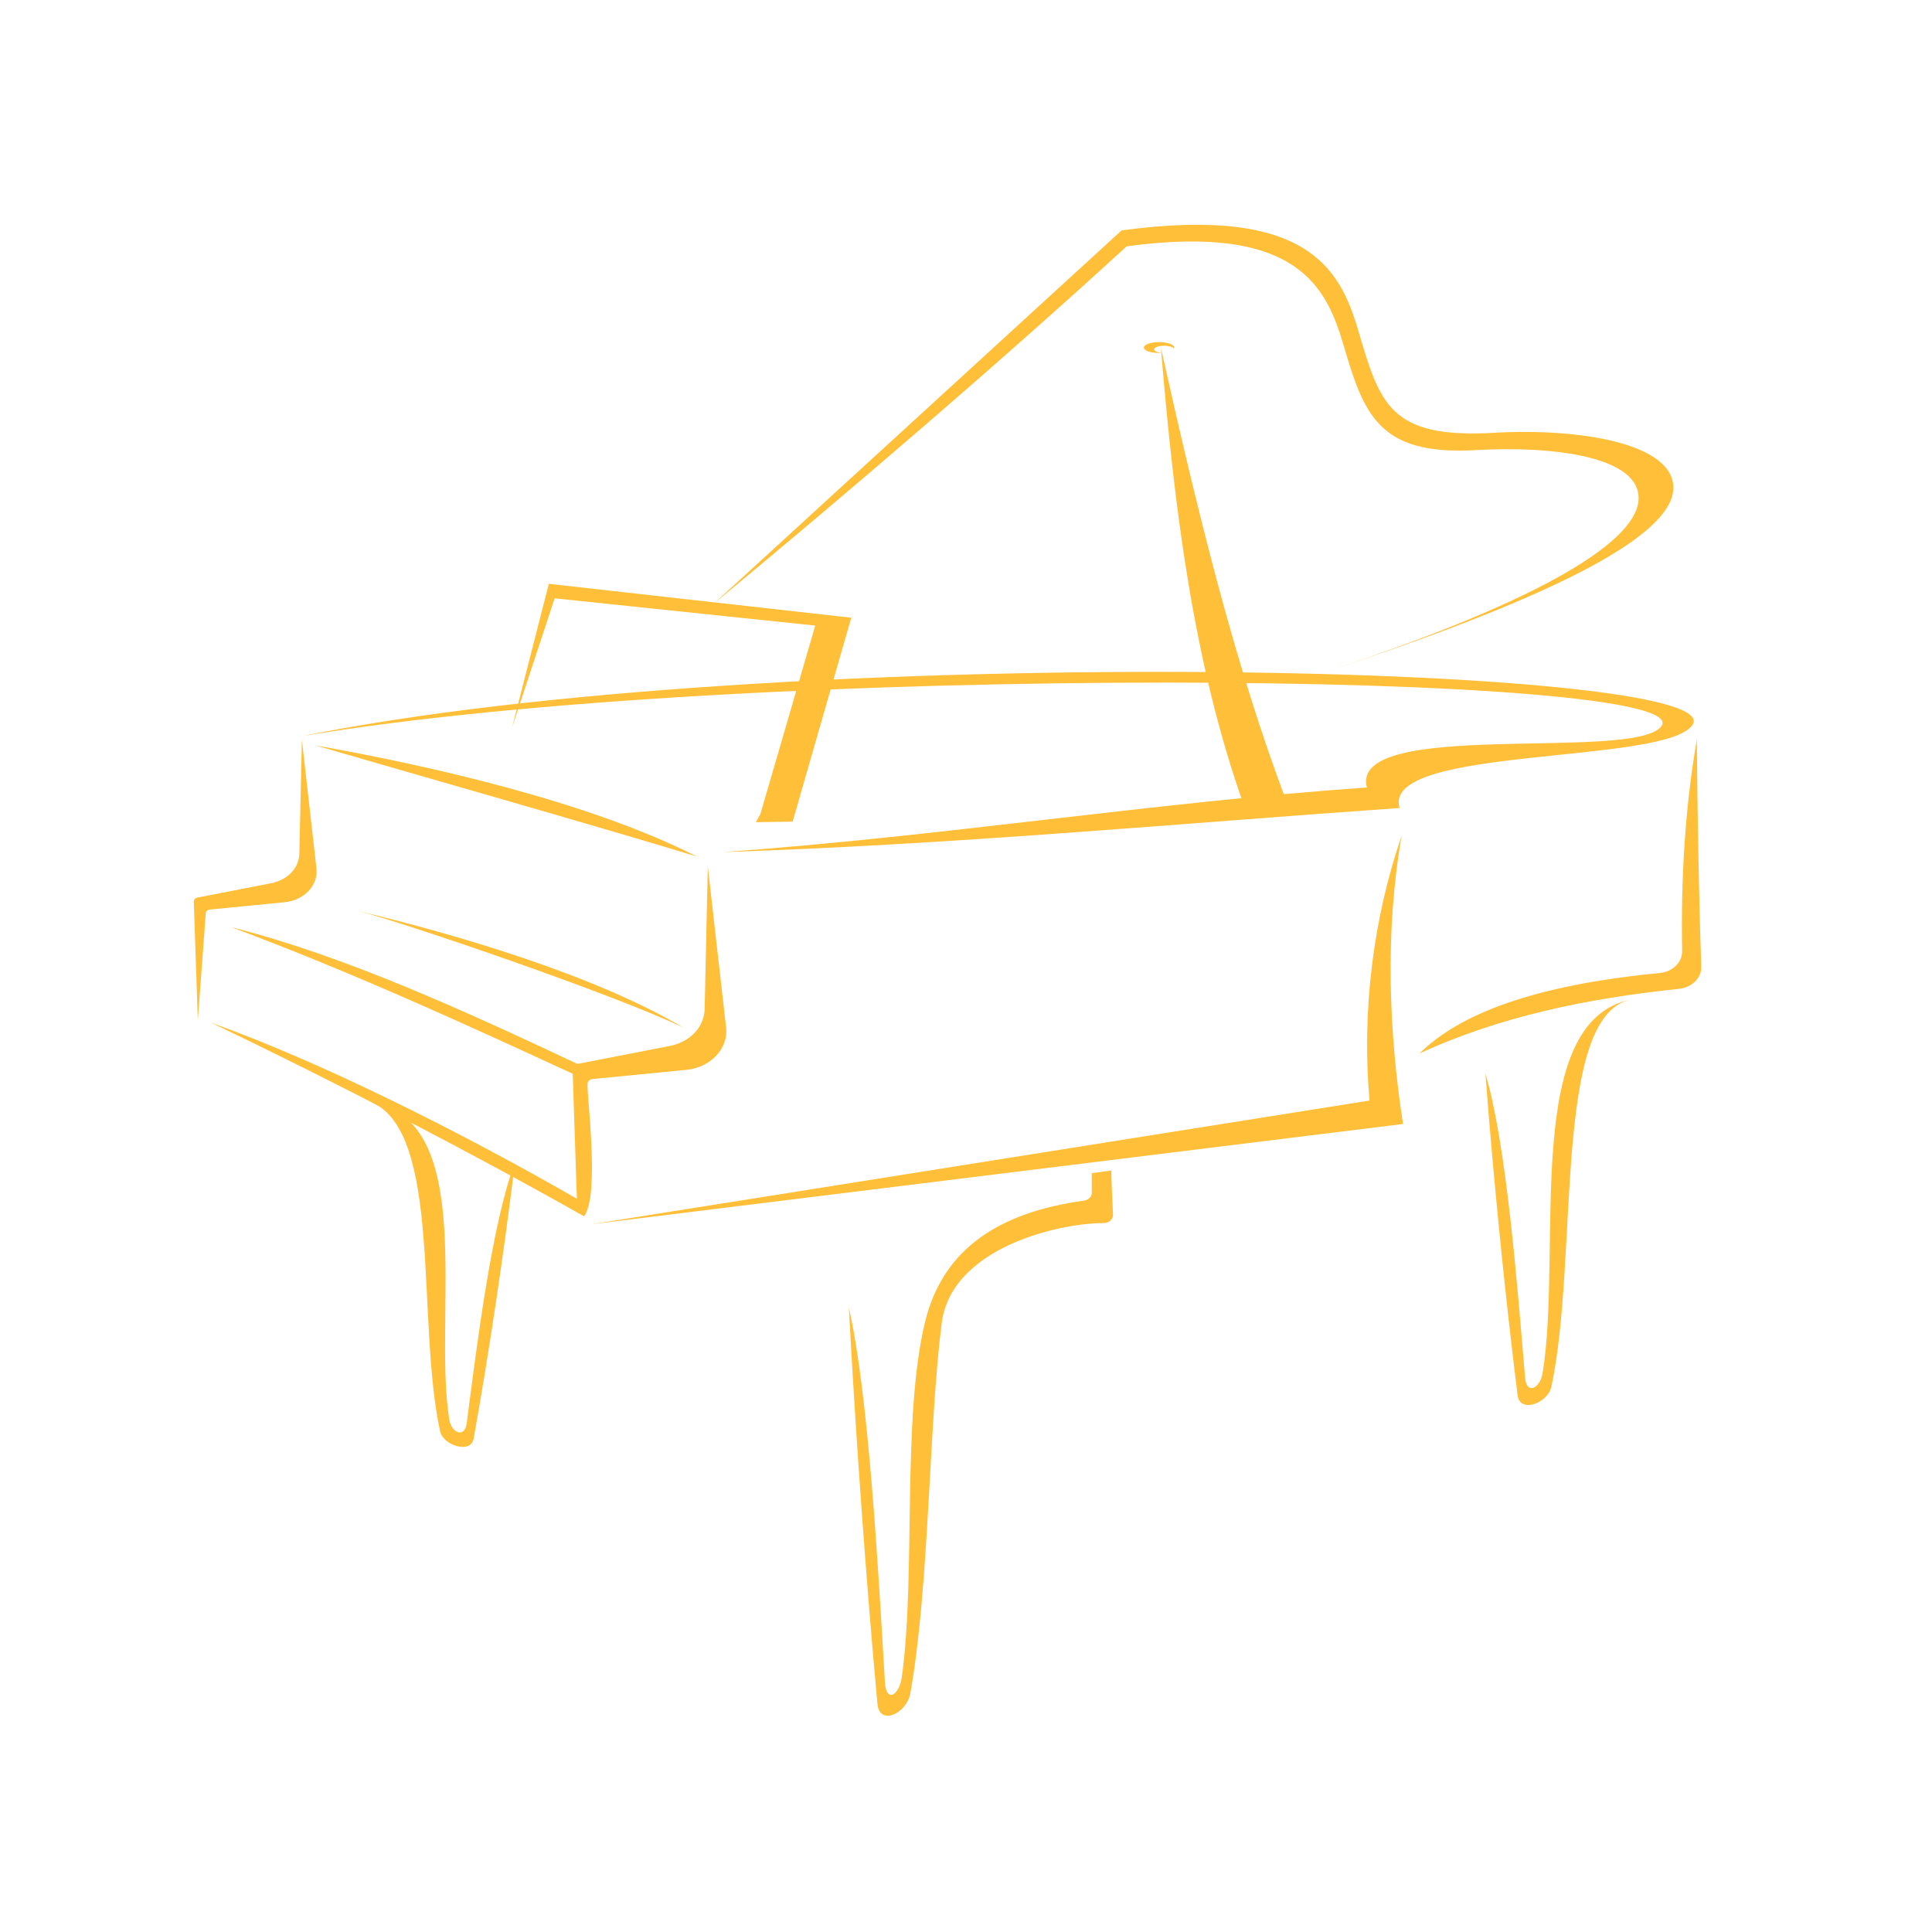
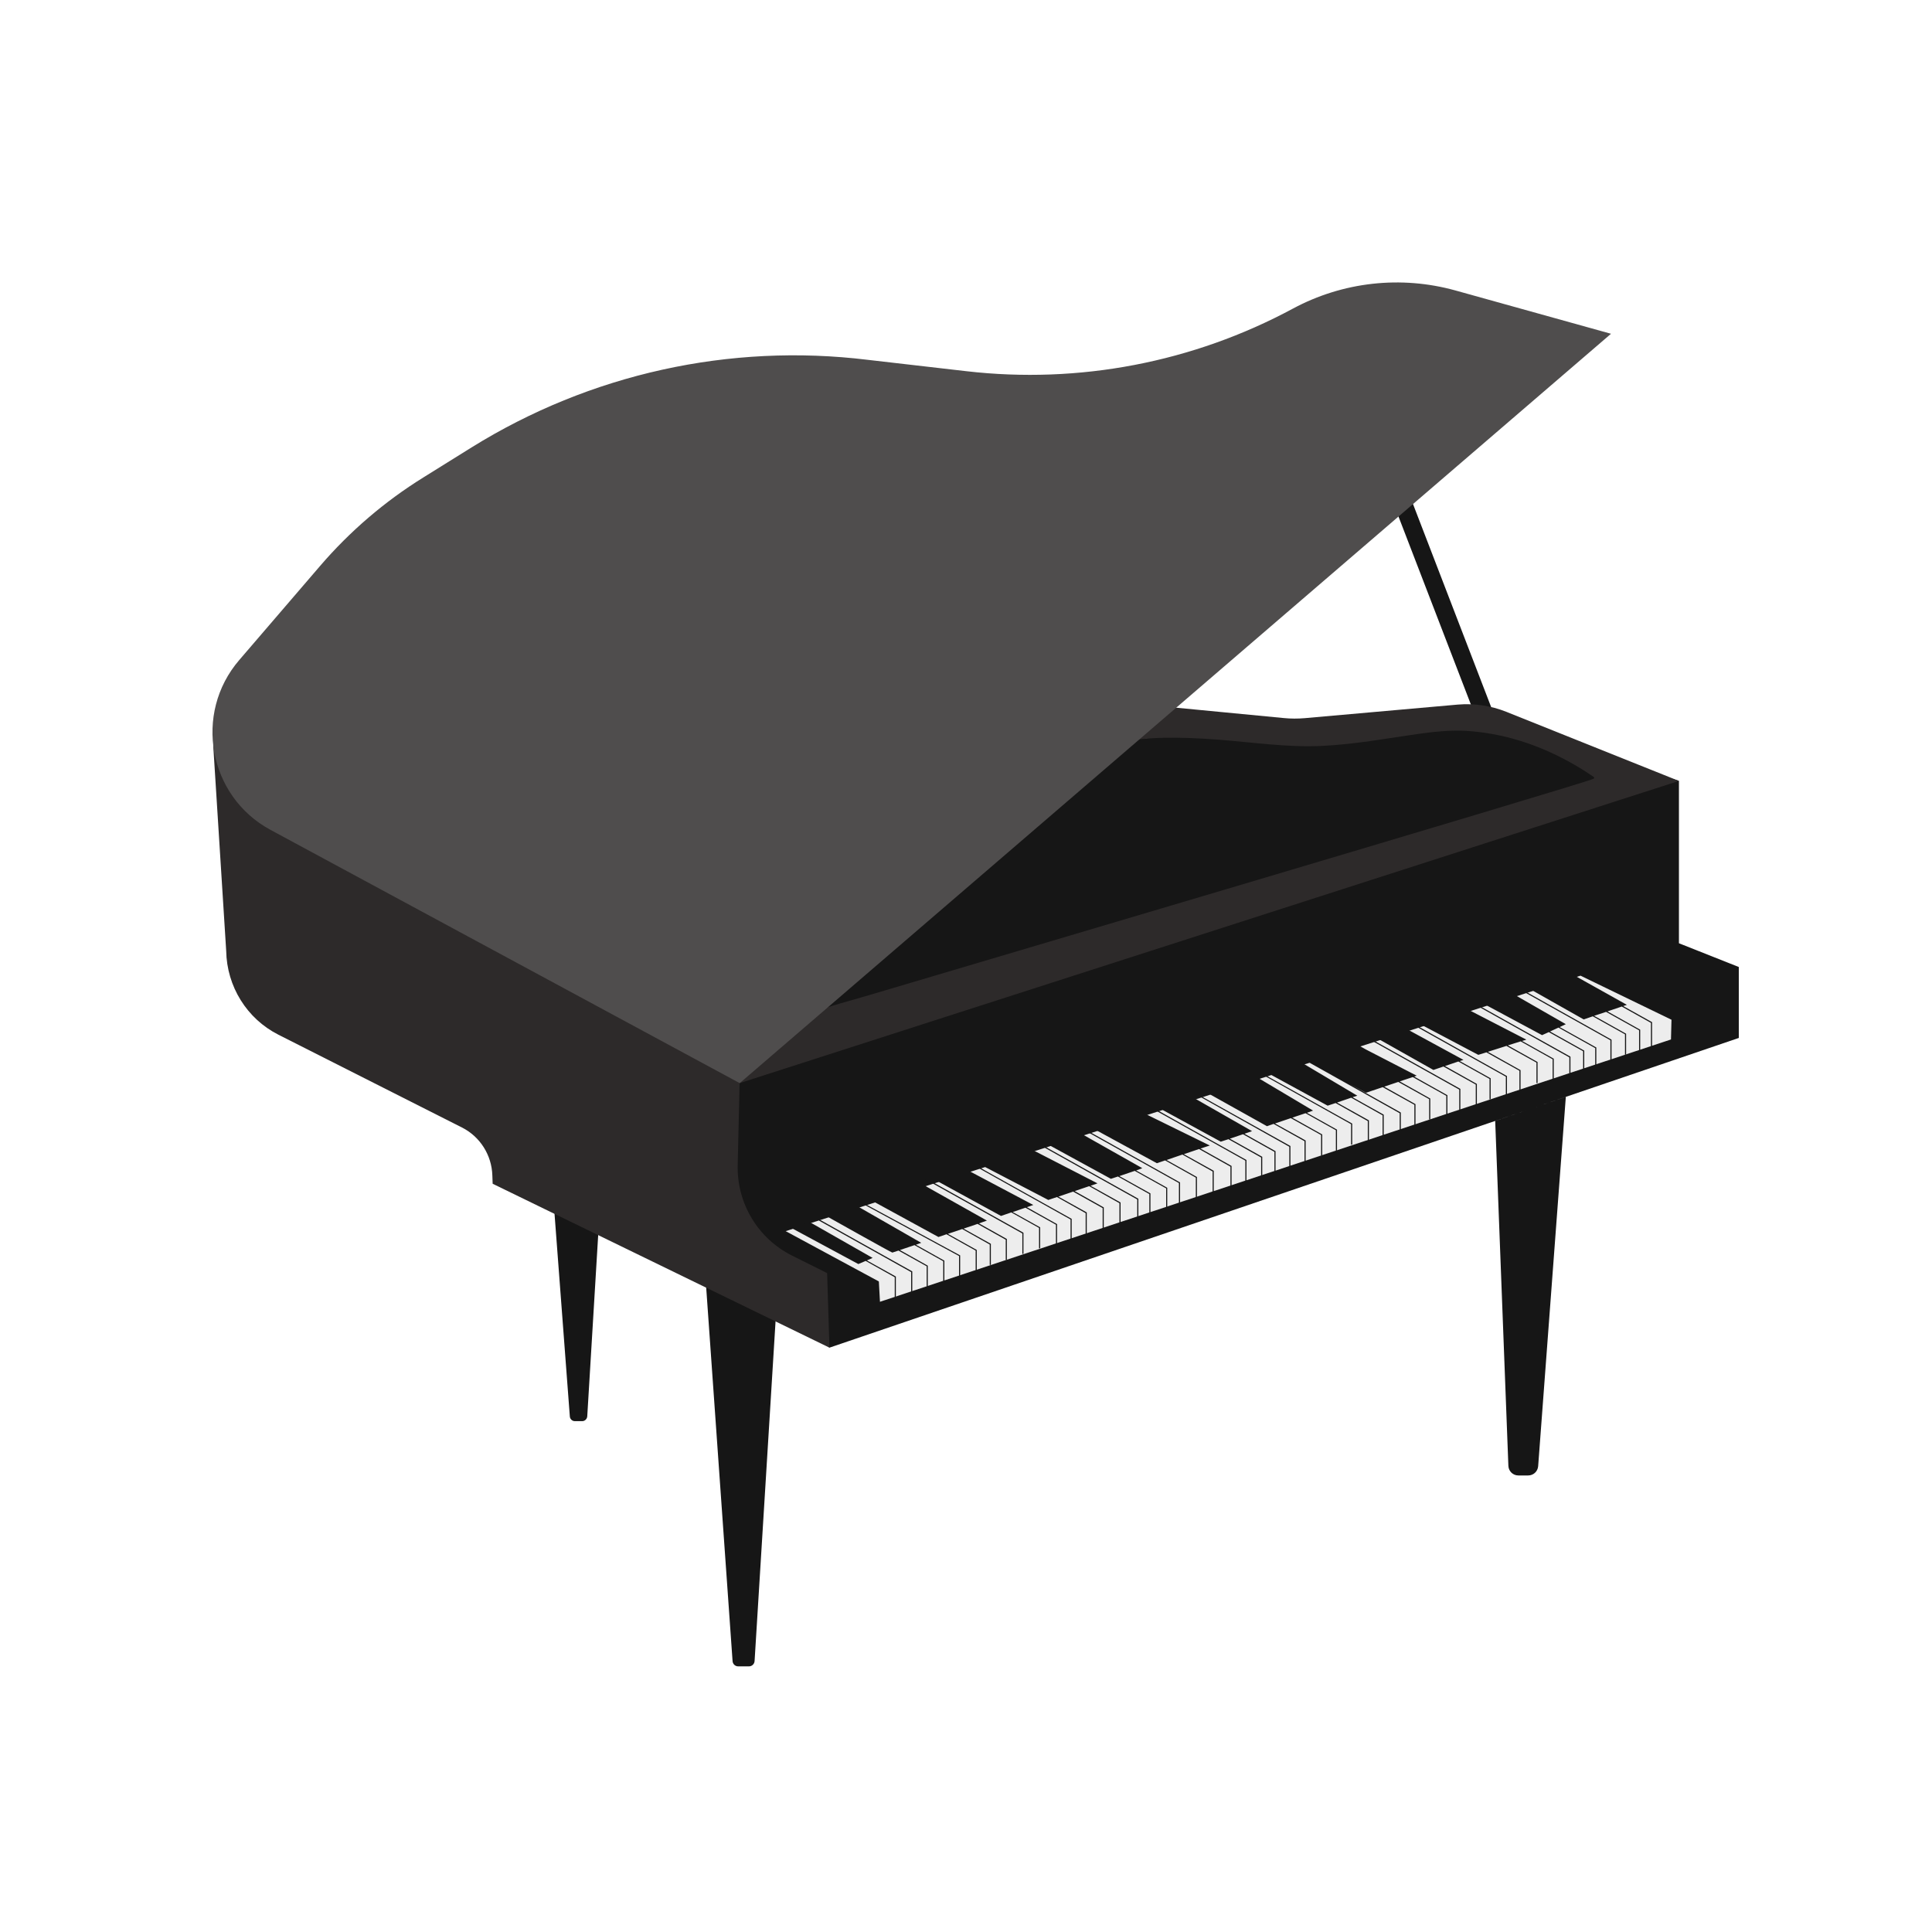
- <svg xmlns="http://www.w3.org/2000/svg" width="100" zoomAndPan="magnify" viewBox="0 0 75 75" height="100" preserveAspectRatio="xMidYMid meet" version="1.0">
+ <svg xmlns="http://www.w3.org/2000/svg" width="100" zoomAndPan="magnify" viewBox="0 0 75 75" height="100" preserveAspectRatio="xMidYMid meet" version="1.2">
  <defs>
-     <clipPath id="b112bd1754">
-       <path d="M 7.5 28 L 13 28 L 13 40 L 7.5 40 Z M 7.5 28 " clip-rule="nonzero" />
+     <clipPath id="415014391d">
+       <path d="M 13 18 L 67.5 18 L 67.5 64.688 L 13 64.688 Z M 13 18 " />
+     </clipPath>
+     <clipPath id="d7e235a6aa">
+       <path d="M 8 10.688 L 63 10.688 L 63 43 L 8 43 Z M 8 10.688 " />
    </clipPath>
  </defs>
-   <path fill="#ffbf39" d="M 11.719 28.578 C 29.859 24.902 67.363 25.75 65.699 28.148 C 64.625 29.695 53.598 28.945 54.332 31.367 C 45.652 31.973 36.875 32.797 28.043 33.078 C 36.328 32.5 44.773 31.148 53.062 30.57 C 52.359 27.887 63.332 29.566 64.477 28.215 C 66.297 26.059 29.086 25.672 11.719 28.578 Z M 11.719 28.578 " fill-opacity="1" fill-rule="evenodd" />
-   <path fill="#ffbf39" d="M 51.203 26.16 C 59.824 23.363 64.859 20.914 64.957 18.996 C 65.047 17.191 61.246 16.613 58 16.801 C 53.926 17.035 53.566 15.668 52.719 12.801 C 52.016 10.426 50.727 7.969 43.539 8.945 C 38.262 13.773 32.988 18.602 27.715 23.43 C 33.105 18.973 38.848 14.039 43.738 9.562 C 50.406 8.656 51.504 11.195 52.156 13.398 C 52.941 16.059 53.5 17.691 57.281 17.473 C 60.293 17.301 63.691 17.719 63.609 19.395 C 63.516 21.168 59.195 23.566 51.203 26.16 Z M 51.203 26.16 " fill-opacity="1" fill-rule="evenodd" />
-   <path fill="#ffbf39" d="M 45.066 13.496 C 45.578 19.652 46.312 25.723 48.301 31.301 C 48.855 31.254 49.406 31.207 49.961 31.16 C 47.961 25.91 46.465 19.789 45.066 13.496 Z M 45.066 13.496 " fill-opacity="1" fill-rule="evenodd" />
-   <path fill="#ffbf39" d="M 44.996 13.281 C 45.32 13.281 45.582 13.375 45.582 13.492 C 45.582 13.504 45.578 13.52 45.57 13.531 C 45.531 13.469 45.379 13.422 45.195 13.422 C 44.98 13.422 44.805 13.484 44.805 13.562 C 44.805 13.629 44.934 13.684 45.105 13.699 C 45.07 13.699 45.031 13.703 44.996 13.703 C 44.668 13.703 44.406 13.609 44.406 13.492 C 44.406 13.375 44.668 13.281 44.996 13.281 Z M 44.996 13.281 " fill-opacity="1" fill-rule="evenodd" />
-   <path fill="#ffbf39" d="M 53.164 42.723 L 22.969 47.523 C 33.469 46.227 43.965 44.93 54.465 43.633 C 53.918 40.074 53.754 36.184 54.414 32.434 C 53.297 35.695 52.863 39.258 53.164 42.723 Z M 53.164 42.723 " fill-opacity="1" fill-rule="evenodd" />
-   <path fill="#ffbf39" d="M 64.426 37.773 C 59.523 38.246 56.656 39.363 55.102 40.898 C 58.199 39.465 61.613 38.758 65.176 38.387 C 65.684 38.336 66.059 37.961 66.043 37.52 C 65.941 34.582 65.898 31.641 65.871 28.703 C 65.406 31.414 65.25 34.156 65.301 36.918 C 65.309 37.355 64.93 37.727 64.426 37.773 Z M 64.426 37.773 " fill-opacity="1" fill-rule="evenodd" />
-   <path fill="#ffbf39" d="M 57.664 41.676 C 57.969 45.711 58.438 50.387 58.914 54.168 C 59.004 54.883 60.09 54.465 60.223 53.836 C 61.305 48.832 60.25 39.438 63.305 38.805 C 59.051 39.656 60.668 48.527 59.883 53.305 C 59.785 53.906 59.258 54.16 59.203 53.477 C 58.902 49.863 58.477 44.414 57.664 41.676 Z M 57.664 41.676 " fill-opacity="1" fill-rule="evenodd" />
-   <path fill="#ffbf39" d="M 19.988 45.141 C 19.57 48.602 18.969 52.609 18.387 55.848 C 18.277 56.461 17.203 56.105 17.086 55.566 C 16.145 51.277 17.199 43.895 14.363 42.758 C 18.59 43.488 16.793 51.016 17.441 55.109 C 17.523 55.625 18.039 55.844 18.117 55.258 C 18.52 52.16 19.098 47.488 19.988 45.141 Z M 19.988 45.141 " fill-opacity="1" fill-rule="evenodd" />
-   <g clip-path="url(#b112bd1754)">
-     <path fill="#ffbf39" d="M 12.285 33.711 C 12.098 32.047 11.91 30.387 11.719 28.723 C 11.688 30.195 11.652 31.664 11.621 33.137 C 11.609 33.695 11.168 34.16 10.535 34.285 C 9.578 34.473 8.621 34.656 7.664 34.844 C 7.578 34.859 7.52 34.926 7.523 35 C 7.574 36.535 7.625 38.07 7.68 39.605 C 7.781 38.223 7.887 36.836 7.988 35.453 C 7.996 35.375 8.062 35.316 8.148 35.309 C 9.117 35.211 10.09 35.117 11.059 35.023 C 11.812 34.949 12.359 34.363 12.285 33.711 Z M 12.285 33.711 " fill-opacity="1" fill-rule="evenodd" />
+   <g id="14b93a9c53">
+     <g clip-rule="nonzero" clip-path="url(#415014391d)">
+       <path style=" stroke:none;fill-rule:nonzero;fill:#161616;fill-opacity:1;" d="M 67.5 37.539 L 67.5 40.293 L 32.199 52.316 L 28.219 48.57 L 27.406 42.047 L 13.773 31.129 L 48.062 28.367 L 53.367 28.367 L 57.039 27.855 L 65.176 30.312 L 65.176 36.617 Z M 54.445 18.508 L 53.793 18.762 L 57.492 28.367 L 58.281 28.473 Z M 22.605 55.168 L 22.312 55.168 C 22.215 55.168 22.129 55.09 22.121 54.988 L 21.48 46.5 L 23.309 46.5 L 22.797 54.984 C 22.789 55.086 22.703 55.168 22.605 55.168 Z M 30.195 49.867 L 27.406 49.867 L 28.438 64.48 C 28.445 64.598 28.539 64.688 28.656 64.688 L 29.074 64.688 C 29.191 64.688 29.285 64.598 29.293 64.48 Z M 60.785 42.582 L 58.043 43.512 L 58.555 56.902 C 58.562 57.113 58.734 57.277 58.941 57.277 L 59.324 57.277 C 59.527 57.277 59.695 57.121 59.711 56.918 Z M 60.785 42.582 " />
+     </g>
+     <path style=" stroke:none;fill-rule:nonzero;fill:#2d2a2a;fill-opacity:1;" d="M 30.746 48.742 C 29.426 48.082 28.602 46.715 28.637 45.234 L 28.711 42.047 L 65.176 30.316 L 58.477 27.633 C 57.879 27.395 57.23 27.297 56.59 27.352 L 50.648 27.879 C 50.379 27.902 50.109 27.902 49.84 27.875 L 39.32 26.863 L 8.277 28.93 L 8.781 36.914 C 8.805 38.293 9.582 39.547 10.809 40.168 L 17.934 43.77 C 18.637 44.125 19.09 44.84 19.113 45.633 L 19.125 45.953 L 32.199 52.316 L 32.109 49.422 Z M 26.73 37.867 C 25.629 36.992 24.516 36.133 23.41 35.262 C 22.137 34.258 20.852 33.254 19.453 32.43 C 19.418 32.41 19.43 32.359 19.465 32.348 C 20.223 32.066 20.961 31.742 21.684 31.375 C 21.68 31.379 21.672 31.379 21.664 31.379 C 21.609 31.391 21.586 31.305 21.645 31.297 C 21.754 31.27 21.867 31.246 21.98 31.223 C 22.098 31.164 22.215 31.102 22.332 31.035 C 22.383 31.008 22.426 31.086 22.375 31.113 C 22.344 31.129 22.312 31.145 22.285 31.16 C 25.098 30.586 27.949 30.23 30.801 29.961 C 33.539 29.699 36.285 29.508 39.027 29.258 C 40.395 29.133 41.758 28.992 43.125 28.824 C 43.801 28.738 44.473 28.656 45.156 28.641 C 45.855 28.625 46.562 28.66 47.258 28.711 C 48.605 28.812 49.949 29.02 51.305 28.957 C 52.559 28.898 53.801 28.672 55.043 28.492 C 55.664 28.406 56.27 28.34 56.898 28.371 C 57.469 28.406 58.035 28.496 58.586 28.637 C 59.758 28.941 60.863 29.473 61.863 30.156 C 61.891 30.172 61.891 30.215 61.863 30.23 C 61.609 30.387 34.496 38.402 33.719 38.637 C 32.977 38.859 32.219 39.043 31.496 39.328 C 30.941 39.551 30.375 39.801 29.77 39.664 C 29.227 39.543 28.719 39.262 28.254 38.965 C 27.719 38.637 27.219 38.258 26.73 37.867 Z M 26.73 37.867 " />
+     <g clip-rule="nonzero" clip-path="url(#d7e235a6aa)">
+       <path style=" stroke:none;fill-rule:nonzero;fill:#4f4d4d;fill-opacity:1;" d="M 28.715 42.047 L 10.5 32.215 C 8.09 30.914 7.5 27.699 9.289 25.621 L 12.43 21.965 C 13.582 20.625 14.934 19.465 16.434 18.535 L 18.309 17.367 C 22.906 14.512 28.328 13.312 33.691 13.969 L 37.516 14.41 C 41.887 14.914 46.309 14.07 50.191 11.98 C 52.129 10.938 54.387 10.688 56.504 11.277 L 62.539 12.957 Z M 28.715 42.047 " />
+     </g>
+     <path style=" stroke:none;fill-rule:nonzero;fill:#ededed;fill-opacity:1;" d="M 64.867 40.352 L 34.16 50.535 L 34.117 49.746 L 30.5 47.793 L 61.355 37.875 L 64.887 39.586 Z M 64.867 40.352 " />
+     <path style=" stroke:none;fill-rule:nonzero;fill:#161616;fill-opacity:1;" d="M 48.309 44.012 L 49.516 44.688 L 49.516 45.508 L 49.473 45.508 L 49.473 44.715 L 48.254 44.031 L 47.742 44.203 L 49 44.906 L 49 45.727 L 48.957 45.727 L 48.957 44.934 L 47.688 44.223 L 47.391 44.32 L 45.043 43.039 L 45.379 42.93 L 45.348 42.91 L 45.367 42.871 L 45.434 42.91 L 45.957 42.742 L 45.863 42.691 L 45.883 42.652 L 46.012 42.727 L 46.34 42.617 L 48.605 43.91 Z M 42.605 45.938 L 40.016 44.605 L 39.875 44.652 L 39.867 44.645 L 39.863 44.656 L 39.246 44.855 L 39.211 44.836 L 39.191 44.871 L 38.602 45.062 L 38.551 45.035 L 38.531 45.074 L 38.547 45.082 L 38.094 45.227 L 40.695 46.582 L 41.031 46.469 L 42.145 47.094 L 42.145 47.887 L 42.188 47.887 L 42.188 47.066 L 41.086 46.453 L 41.66 46.258 L 42.805 46.898 L 42.805 47.688 L 42.848 47.688 L 42.848 46.871 L 41.719 46.238 L 42.281 46.047 L 43.457 46.707 L 43.457 47.5 L 43.5 47.5 L 43.5 46.68 L 42.336 46.031 Z M 52.691 42.535 L 50.477 41.219 L 50.199 41.309 L 50.078 41.242 L 50.059 41.281 L 50.145 41.324 L 49.582 41.504 L 49.504 41.461 L 49.484 41.5 L 49.527 41.523 L 49.18 41.637 L 51.539 42.922 L 51.848 42.82 L 53.098 43.52 L 53.098 44.309 L 53.141 44.309 L 53.141 43.492 L 51.902 42.801 L 52.453 42.613 L 53.672 43.297 L 53.672 44.09 L 53.715 44.09 L 53.715 43.27 L 52.504 42.594 Z M 46.965 44.469 L 44.375 43.199 L 44.215 43.25 L 44.18 43.23 L 44.16 43.266 L 43.559 43.461 L 43.488 43.418 L 43.469 43.457 L 43.504 43.477 L 42.871 43.68 L 42.832 43.656 L 42.812 43.695 L 42.812 43.699 L 42.449 43.816 L 44.91 45.156 L 45.23 45.047 L 46.422 45.715 L 46.422 46.508 L 46.465 46.508 L 46.465 45.691 L 45.285 45.031 L 45.902 44.82 L 47.074 45.477 L 47.074 46.27 L 47.117 46.27 L 47.117 45.449 L 45.957 44.805 L 46.547 44.605 L 47.766 45.289 L 47.766 46.082 L 47.809 46.082 L 47.809 45.262 L 46.602 44.586 Z M 40.113 46.777 L 37.59 45.441 L 37.422 45.5 L 37.398 45.488 L 37.387 45.512 L 36.875 45.691 L 36.742 45.613 L 36.723 45.652 L 36.824 45.707 L 36.395 45.855 L 38.859 47.203 L 39.258 47.066 L 40.336 47.668 L 40.336 48.461 L 40.379 48.461 L 40.379 47.645 L 39.312 47.051 L 39.809 46.883 L 40.992 47.543 L 40.992 48.336 L 41.035 48.336 L 41.035 47.52 L 39.863 46.863 Z M 44.344 45.348 L 41.805 43.914 L 40.508 44.332 L 43.125 45.762 L 43.398 45.672 L 44.617 46.352 L 44.617 47.145 L 44.66 47.145 L 44.66 46.328 L 43.453 45.656 L 44.051 45.453 L 45.27 46.133 L 45.27 46.926 L 45.312 46.926 L 45.312 46.109 L 44.105 45.438 Z M 54.996 41.758 L 53.027 40.742 L 52.559 40.48 L 52.539 40.516 L 52.617 40.562 L 52.102 40.727 L 51.895 40.613 L 51.875 40.648 L 52.047 40.746 L 51.488 40.926 L 51.316 40.828 L 51.297 40.867 L 51.434 40.945 L 50.758 41.16 L 50.746 41.152 L 50.738 41.164 L 50.734 41.168 L 50.734 41.172 L 50.723 41.191 L 54.336 43.215 L 54.336 44.004 L 54.379 44.004 L 54.379 43.188 L 52.367 42.062 L 53.027 42.422 L 53.676 42.203 L 54.906 42.887 L 54.906 43.68 L 54.949 43.68 L 54.949 42.863 L 53.734 42.184 L 54.281 42 L 55.48 42.668 L 55.48 43.461 L 55.523 43.461 L 55.523 42.645 L 54.336 41.98 L 54.844 41.812 L 56.145 42.539 L 56.145 43.332 L 56.188 43.332 L 56.188 42.516 L 54.898 41.793 Z M 50.973 43.113 L 48.648 41.73 L 48.312 41.84 L 48.27 41.816 L 48.25 41.855 L 48.258 41.855 L 47.73 42.023 L 47.695 42.004 L 47.676 42.043 L 47.051 42.242 L 47.051 42.246 L 46.73 42.348 L 49.184 43.719 L 49.441 43.629 L 50.641 44.301 L 50.641 45.094 L 50.684 45.094 L 50.684 44.273 L 49.496 43.613 L 50.109 43.406 L 51.285 44.062 L 51.285 44.855 L 51.328 44.855 L 51.328 44.039 L 50.164 43.387 L 50.68 43.215 L 51.859 43.875 L 51.859 44.668 L 51.902 44.668 L 51.902 43.852 L 50.734 43.199 Z M 59.254 40.359 L 56.969 39.18 L 56.918 39.199 L 56.68 39.062 L 56.66 39.102 L 56.859 39.219 L 56.371 39.375 L 56.051 39.195 L 56.031 39.234 L 56.312 39.391 L 55.594 39.625 L 55.391 39.508 L 55.371 39.547 L 55.535 39.641 L 55.148 39.766 L 57.387 40.949 L 57.703 40.852 L 58.984 41.566 L 58.984 42.359 L 59.027 42.359 L 59.027 41.543 L 57.758 40.832 L 58.48 40.602 L 59.645 41.25 L 59.645 42.043 L 59.688 42.043 L 59.688 41.227 L 58.535 40.582 L 59.031 40.426 L 60.273 41.121 L 60.273 41.914 L 60.316 41.914 L 60.316 41.098 L 59.086 40.41 Z M 60.785 39.758 L 58.57 38.488 L 57.402 38.863 L 59.863 40.184 L 60.125 40.066 L 61.457 40.809 L 61.457 41.602 L 61.5 41.602 L 61.5 40.785 L 60.172 40.043 L 60.5 39.891 L 61.926 40.688 L 61.926 41.48 L 61.969 41.48 L 61.969 40.664 L 60.547 39.871 Z M 35.762 48.246 L 33.332 46.852 L 33.07 46.93 L 32.652 46.695 L 32.633 46.734 L 33.012 46.945 L 32.086 47.211 C 32.086 47.211 34.617 48.633 34.641 48.625 L 34.879 48.547 L 35.973 49.156 L 35.973 49.949 L 36.016 49.949 L 36.016 49.133 L 34.934 48.527 L 35.5 48.336 L 36.617 48.961 L 36.617 49.754 L 36.66 49.754 L 36.66 48.938 L 35.555 48.32 Z M 38.312 47.383 L 35.742 45.938 L 35.441 46.055 L 35.191 45.918 L 35.172 45.957 L 35.391 46.078 L 34.883 46.281 L 34.57 46.105 L 34.551 46.145 L 34.828 46.301 L 34.312 46.508 L 33.938 46.301 L 33.918 46.336 L 34.258 46.527 L 33.934 46.656 L 36.43 48.02 L 36.742 47.914 L 37.875 48.547 L 37.875 49.34 L 37.918 49.34 L 37.918 48.523 L 36.797 47.898 L 37.352 47.711 L 38.422 48.312 L 38.422 49.105 L 38.465 49.105 L 38.465 48.285 L 37.406 47.695 L 37.949 47.512 L 39.043 48.125 L 39.043 48.918 L 39.086 48.918 L 39.086 48.098 L 38.004 47.492 Z M 33.875 48.832 L 31.461 47.457 L 30.711 47.664 L 33.32 49.07 L 33.605 48.949 L 34.734 49.582 L 34.734 50.375 L 34.777 50.375 L 34.777 49.555 L 33.652 48.93 Z M 56.812 41.145 L 54.441 39.855 L 54.348 39.887 L 54.234 39.828 L 54.215 39.863 L 54.289 39.906 L 53.754 40.074 L 53.699 40.047 L 53.68 40.082 L 53.699 40.094 L 53.309 40.219 L 55.645 41.535 L 56.035 41.402 L 57.289 42.102 L 57.289 42.895 L 57.332 42.895 L 57.332 42.078 L 56.094 41.383 L 56.613 41.207 L 57.824 41.883 L 57.824 42.676 L 57.867 42.676 L 57.867 41.859 L 56.668 41.191 Z M 37.945 45.32 L 41.559 47.34 L 41.559 48.133 L 41.602 48.133 L 41.602 47.316 L 37.965 45.285 Z M 33.25 46.602 L 37.23 48.758 L 37.23 49.551 L 37.273 49.551 L 37.273 48.734 L 33.27 46.566 Z M 35.902 45.77 L 39.688 47.883 L 39.688 48.676 L 39.73 48.676 L 39.73 47.855 L 35.922 45.73 Z M 31.793 47.383 L 35.371 49.383 L 35.371 50.172 L 35.414 50.172 L 35.414 49.355 L 31.816 47.344 Z M 46.438 42.492 L 50.051 44.516 L 50.051 45.305 L 50.094 45.305 L 50.094 44.488 L 46.457 42.457 Z M 40.535 44.543 L 44.148 46.562 L 44.148 47.355 L 44.191 47.355 L 44.191 46.535 L 40.555 44.504 Z M 57.309 39.027 L 60.922 41.047 L 60.922 41.84 L 60.965 41.84 L 60.965 41.02 L 57.328 38.988 Z M 58.906 38.363 L 62.516 40.383 L 62.516 41.176 L 62.559 41.176 L 62.559 40.359 L 58.926 38.324 Z M 63.012 39.055 L 63.156 39.008 L 60.879 37.734 L 60.734 37.781 L 60.5 37.648 L 60.48 37.688 L 60.68 37.801 L 60.113 37.98 L 60.039 37.938 L 60.016 37.977 L 60.059 38 L 59.59 38.148 L 59.492 38.098 L 59.473 38.133 L 59.531 38.168 L 59.191 38.281 L 61.48 39.574 L 61.832 39.453 L 63.082 40.152 L 63.082 40.945 L 63.125 40.945 L 63.125 40.129 L 61.883 39.434 L 62.348 39.281 L 63.629 39.996 L 63.629 40.789 L 63.672 40.789 L 63.672 39.973 L 62.402 39.262 L 62.957 39.074 L 64.09 39.707 L 64.09 40.648 L 64.133 40.648 L 64.133 39.68 Z M 54.844 39.777 L 58.457 41.797 L 58.457 42.59 L 58.5 42.59 L 58.5 41.773 L 54.867 39.738 Z M 44.73 43.035 L 48.344 45.055 L 48.344 45.848 L 48.387 45.848 L 48.387 45.031 L 44.75 42.996 Z M 42.152 43.906 L 45.766 45.926 L 45.766 46.719 L 45.809 46.719 L 45.809 45.902 L 42.172 43.867 Z M 53.035 40.277 L 56.648 42.297 L 56.648 43.09 L 56.691 43.09 L 56.691 42.27 L 53.055 40.238 Z M 48.836 41.621 L 52.449 43.641 L 52.449 44.434 L 52.492 44.434 L 52.492 43.617 L 48.855 41.586 Z M 48.836 41.621 " />
  </g>
-   <path fill="#ffbf39" d="M 22.621 41.398 C 22.57 41.531 22.52 41.664 22.469 41.793 C 18.094 39.77 13.707 37.758 8.992 35.996 C 13.359 37.098 17.98 39.211 22.621 41.398 Z M 22.621 41.398 " fill-opacity="1" fill-rule="evenodd" />
-   <path fill="#ffbf39" d="M 22.676 47.219 C 18.375 44.785 12.824 41.906 8.191 39.699 C 12.43 41.207 17.891 43.945 22.395 46.535 L 22.227 41.504 C 22.223 41.41 22.297 41.328 22.402 41.305 C 23.598 41.074 24.797 40.84 25.996 40.605 C 26.789 40.453 27.336 39.871 27.355 39.168 C 27.395 37.328 27.438 35.484 27.477 33.645 C 27.715 35.727 27.949 37.809 28.188 39.891 C 28.277 40.703 27.594 41.438 26.648 41.531 C 25.438 41.648 24.223 41.766 23.008 41.887 C 22.898 41.895 22.816 41.973 22.809 42.066 C 22.773 42.531 23.293 46.375 22.676 47.219 Z M 22.676 47.219 " fill-opacity="1" fill-rule="evenodd" />
-   <path fill="#ffbf39" d="M 29.344 31.918 L 29.52 31.594 L 31.648 24.285 L 21.531 23.227 L 19.879 28.242 L 21.305 22.664 L 33.047 23.98 L 30.77 31.895 Z M 29.344 31.918 " fill-opacity="1" fill-rule="evenodd" />
-   <path fill="#ffbf39" d="M 32.953 50.762 C 33.215 55.73 33.633 61.488 34.062 66.141 C 34.145 67.023 35.203 66.512 35.34 65.734 C 36.086 61.551 36.055 55.246 36.559 51.352 C 36.934 48.453 41.07 47.48 42.836 47.48 C 42.941 47.48 43.031 47.449 43.102 47.387 C 43.172 47.324 43.207 47.246 43.207 47.16 C 43.188 46.617 43.141 45.824 43.141 45.438 C 42.887 45.473 42.637 45.508 42.383 45.543 C 42.383 45.797 42.383 46.051 42.383 46.305 C 42.383 46.457 42.254 46.586 42.074 46.609 C 38.809 47.059 36.613 48.465 35.918 51.289 C 35 55.031 35.562 61.059 35.012 65.082 C 34.914 65.82 34.398 66.137 34.352 65.293 C 34.09 60.848 33.719 54.133 32.953 50.762 Z M 32.953 50.762 " fill-opacity="1" fill-rule="evenodd" />
-   <path fill="#ffbf39" d="M 27.059 33.254 C 23.652 32.199 14.016 29.461 12.254 28.938 C 16.621 29.707 22.895 31.129 27.059 33.254 Z M 27.059 33.254 " fill-opacity="1" fill-rule="evenodd" />
-   <path fill="#ffbf39" d="M 26.531 39.895 C 23.969 38.648 15.645 35.797 13.883 35.359 C 17.648 36.258 23.035 37.824 26.531 39.895 Z M 26.531 39.895 " fill-opacity="1" fill-rule="evenodd" />
</svg>
